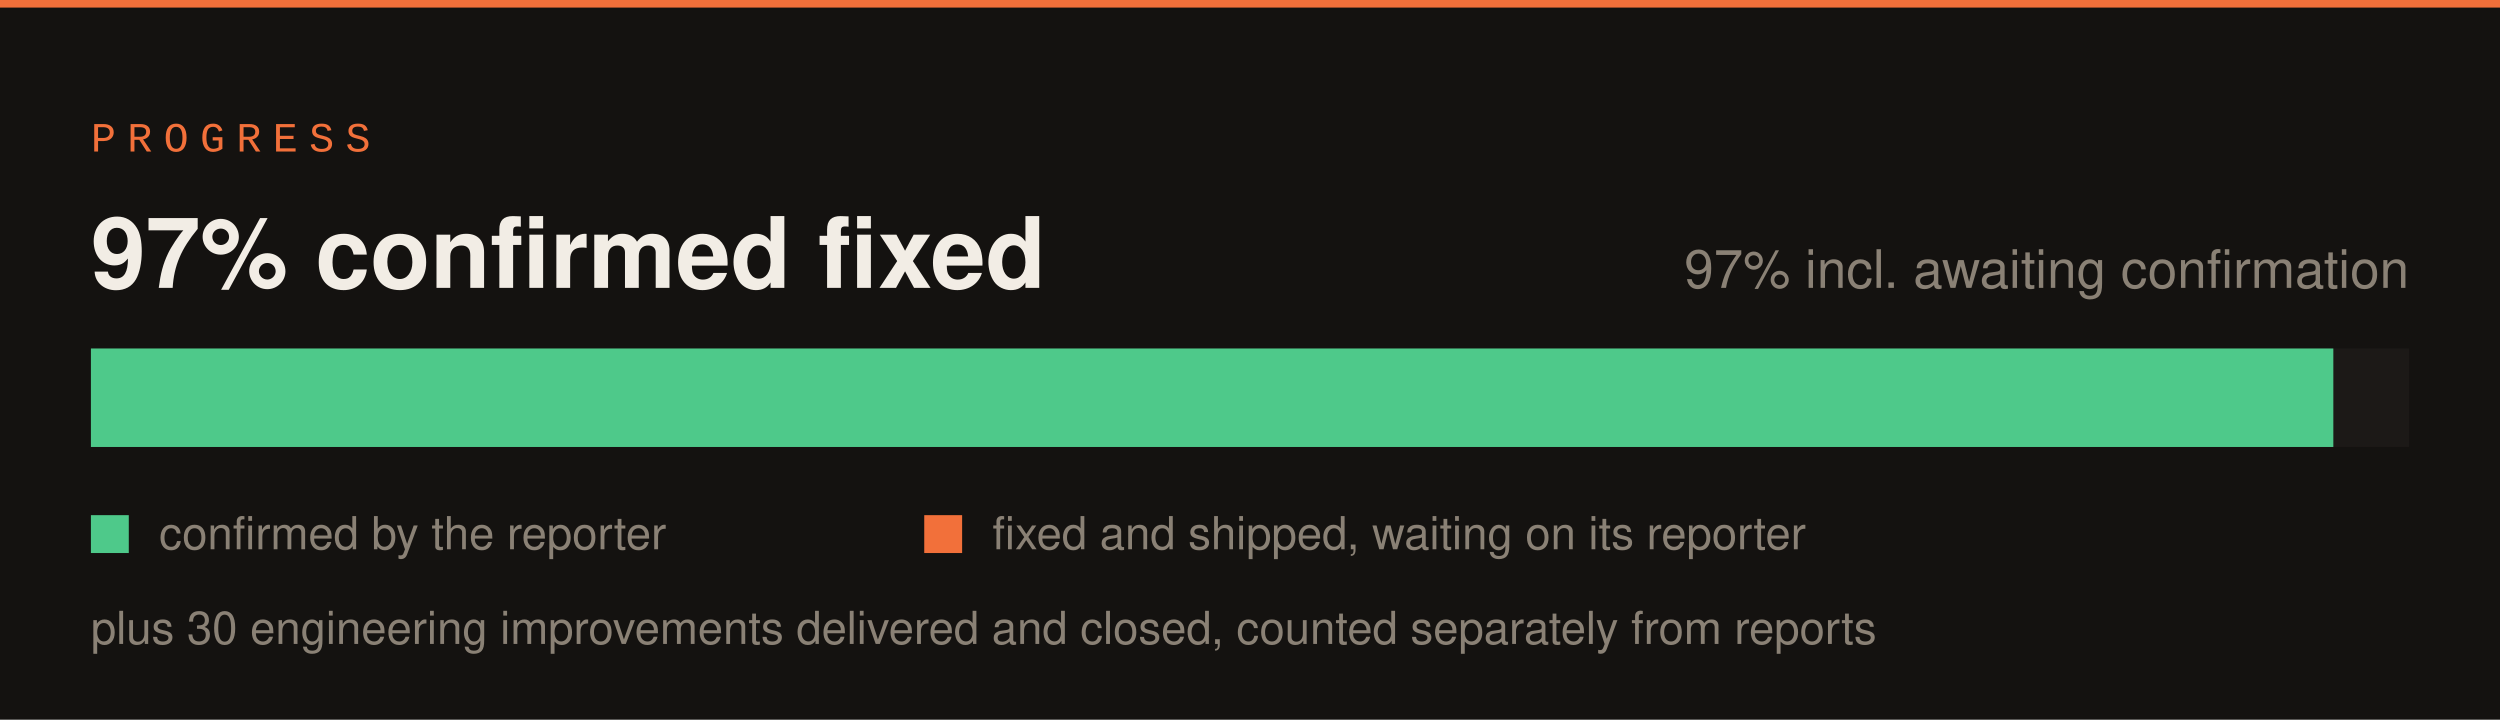
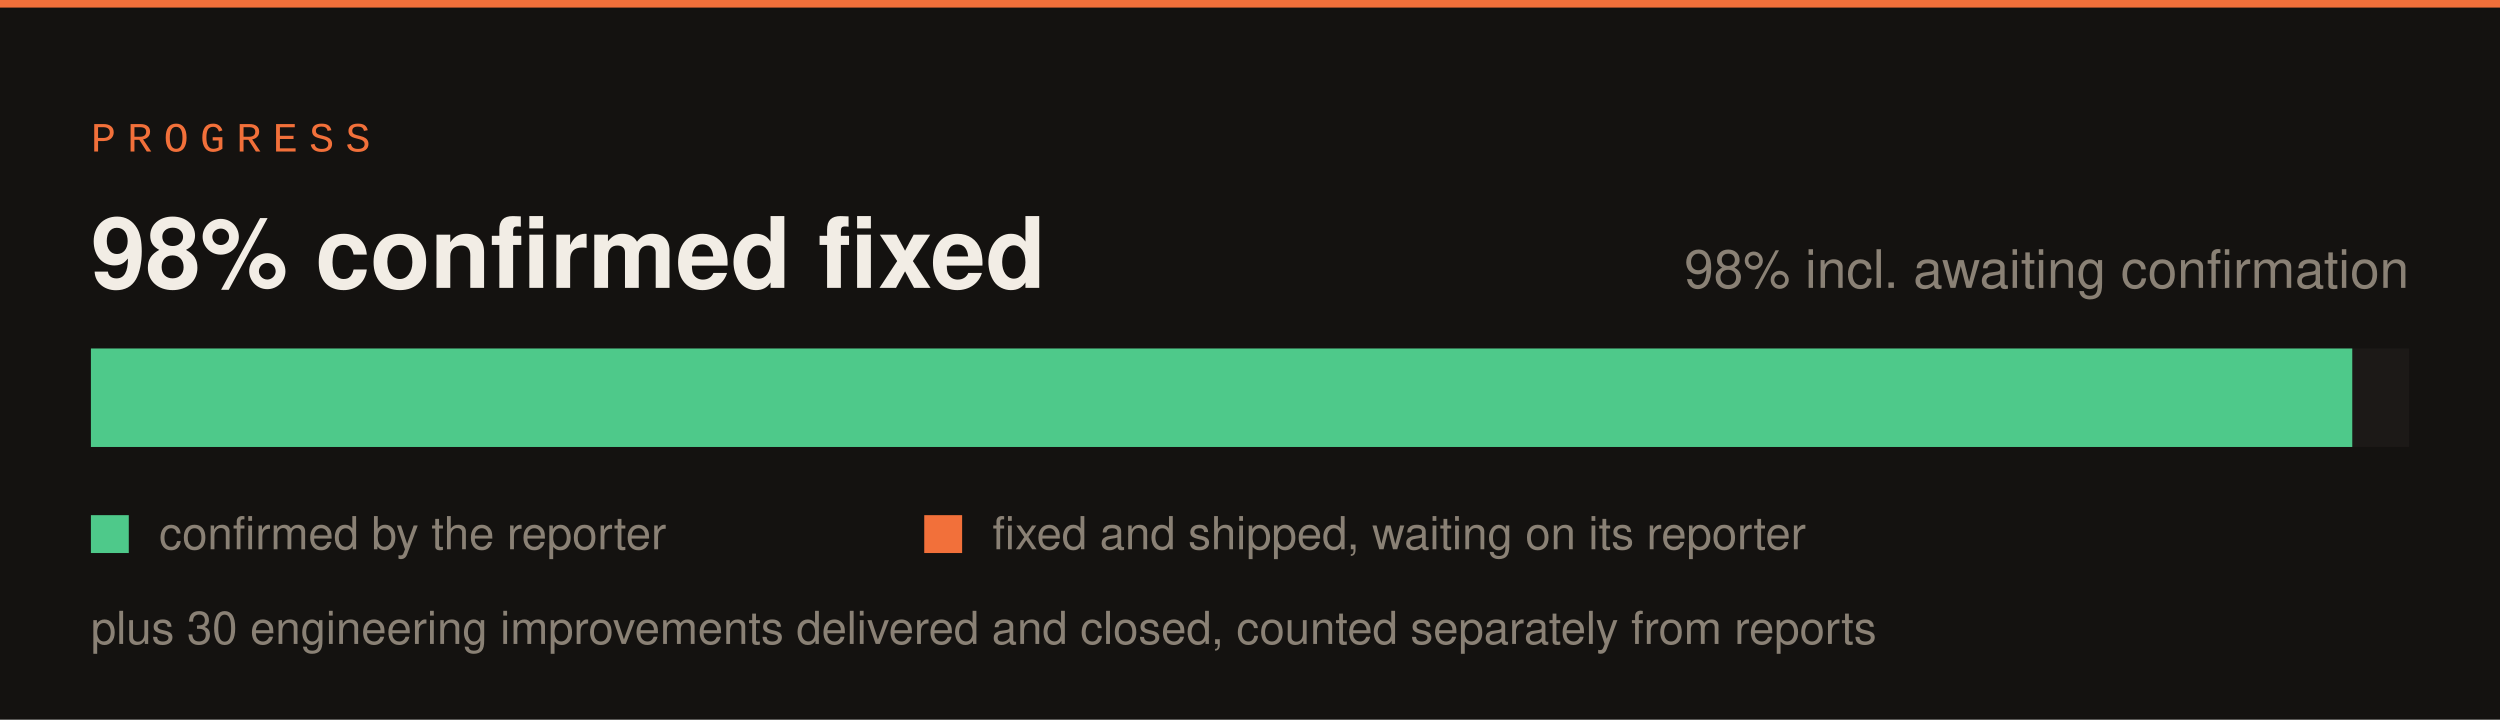
<svg xmlns="http://www.w3.org/2000/svg" width="660" height="190" viewBox="0 0 660 190">
  <rect width="660" height="190" fill="#141210" />
  <rect x="0" y="0" width="660" height="2" fill="#f2703a" />
  <text x="24" y="40" font-family="SFMono-Regular,Consolas,Liberation Mono,monospace" font-size="11" letter-spacing="3" fill="#f2703a">PROGRESS</text>
  <rect x="24" y="92" width="612" height="26" fill="#1c1917" />
-   <rect x="24" y="92" width="592" height="26" fill="#4ec98a" />
-   <rect x="616" y="92" width="0" height="26" fill="#f2703a" />
-   <text x="24" y="76" font-family="-apple-system,Segoe UI,Helvetica,Arial,sans-serif" font-size="26" font-weight="700" fill="#f2ede5">97% confirmed fixed</text>
-   <text x="636" y="76" font-family="-apple-system,Segoe UI,Helvetica,Arial,sans-serif" font-size="14" fill="#8a8175" text-anchor="end">97% incl. awaiting confirmation</text>
+   <rect x="24" y="92" width="597" height="26" fill="#4ec98a" />
+   <rect x="621" y="92" width="0" height="26" fill="#f2703a" />
+   <text x="24" y="76" font-family="-apple-system,Segoe UI,Helvetica,Arial,sans-serif" font-size="26" font-weight="700" fill="#f2ede5">98% confirmed fixed</text>
+   <text x="636" y="76" font-family="-apple-system,Segoe UI,Helvetica,Arial,sans-serif" font-size="14" fill="#8a8175" text-anchor="end">98% incl. awaiting confirmation</text>
  <rect x="24" y="136" width="10" height="10" fill="#4ec98a" />
  <text x="42" y="145" font-family="-apple-system,Segoe UI,Helvetica,Arial,sans-serif" font-size="12" fill="#8a8175">confirmed by the reporter</text>
  <rect x="244" y="136" width="10" height="10" fill="#f2703a" />
  <text x="262" y="145" font-family="-apple-system,Segoe UI,Helvetica,Arial,sans-serif" font-size="12" fill="#8a8175">fixed and shipped, waiting on its reporter</text>
  <text x="24" y="170" font-family="-apple-system,Segoe UI,Helvetica,Arial,sans-serif" font-size="12" fill="#8a8175">plus 30 engineering improvements delivered and closed, counted separately from reports</text>
</svg>
